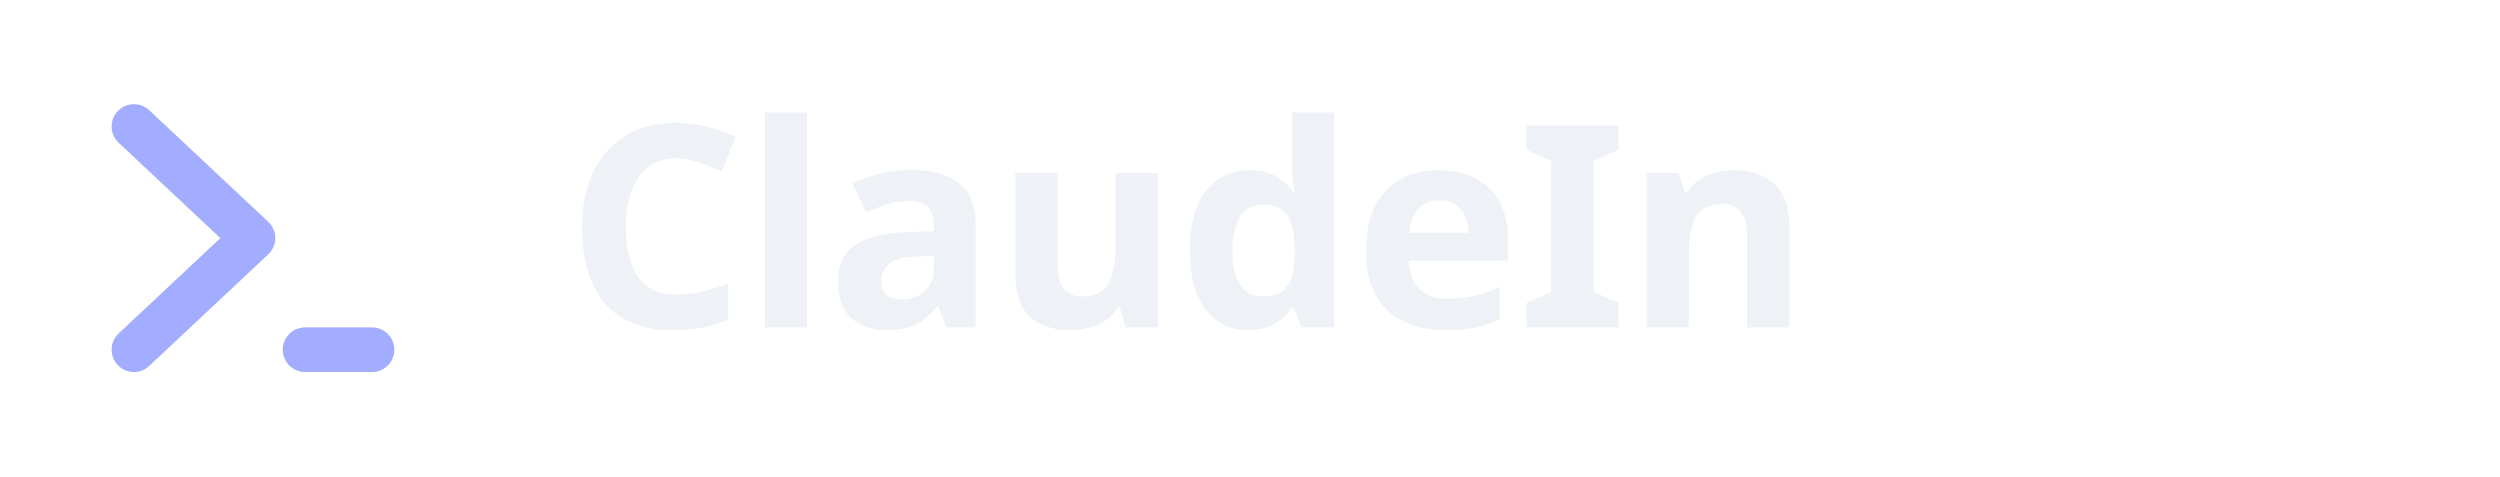
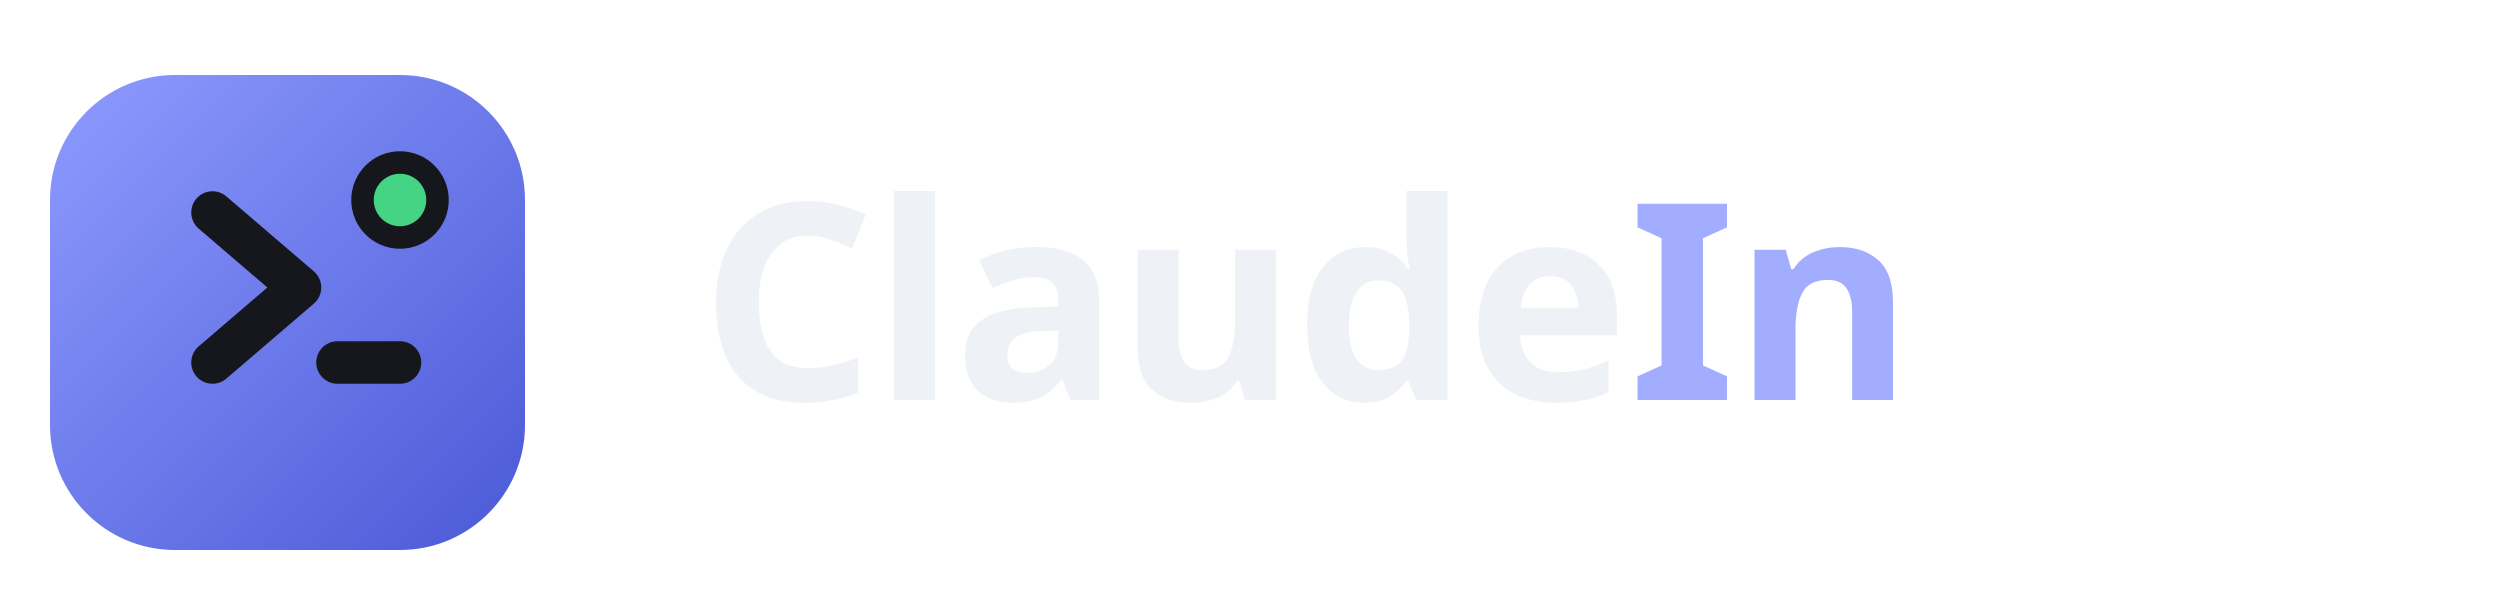
- <svg xmlns="http://www.w3.org/2000/svg" width="168" height="32" viewBox="0 0 168 32" fill="none" role="img" aria-label="ClaudeIn">
-   <path d="M9 8.5 L17 16 L9 23.5" stroke="#a3adff" stroke-width="3" stroke-linecap="round" stroke-linejoin="round" />
-   <path d="M20.5 23.5 L25 23.5" stroke="#a3adff" stroke-width="3" stroke-linecap="round" />
-   <text x="38" y="22" font-family="Geist, system-ui, sans-serif" font-size="19" font-weight="600" letter-spacing="-0.01em" fill="#eef1f6">ClaudeIn</text>
+ <svg xmlns="http://www.w3.org/2000/svg" width="200" height="48" viewBox="0 0 200 48" fill="none" role="img" aria-label="ClaudeIn">
+   <defs>
+     <linearGradient id="ci-wm-grad" x1="4" y1="6" x2="42" y2="44" gradientUnits="userSpaceOnUse">
+       <stop stop-color="#8e9bff" />
+       <stop offset="1" stop-color="#4a59d6" />
+     </linearGradient>
+   </defs>
+   <rect x="4" y="6" width="38" height="38" rx="10" fill="url(#ci-wm-grad)" />
+   <path d="M17 17 L24 23 L17 29" stroke="#15171c" stroke-width="3.4" stroke-linecap="round" stroke-linejoin="round" />
+   <path d="M27 29 H32" stroke="#15171c" stroke-width="3.4" stroke-linecap="round" />
+   <circle cx="32" cy="16" r="3" fill="#45d483" stroke="#15171c" stroke-width="1.8" />
+   <text x="56" y="32" font-family="Geist, system-ui, sans-serif" font-size="22" font-weight="600" letter-spacing="-0.01em" fill="#eef1f6">Claude<tspan fill="#a3adff">In</tspan>
+   </text>
</svg>
